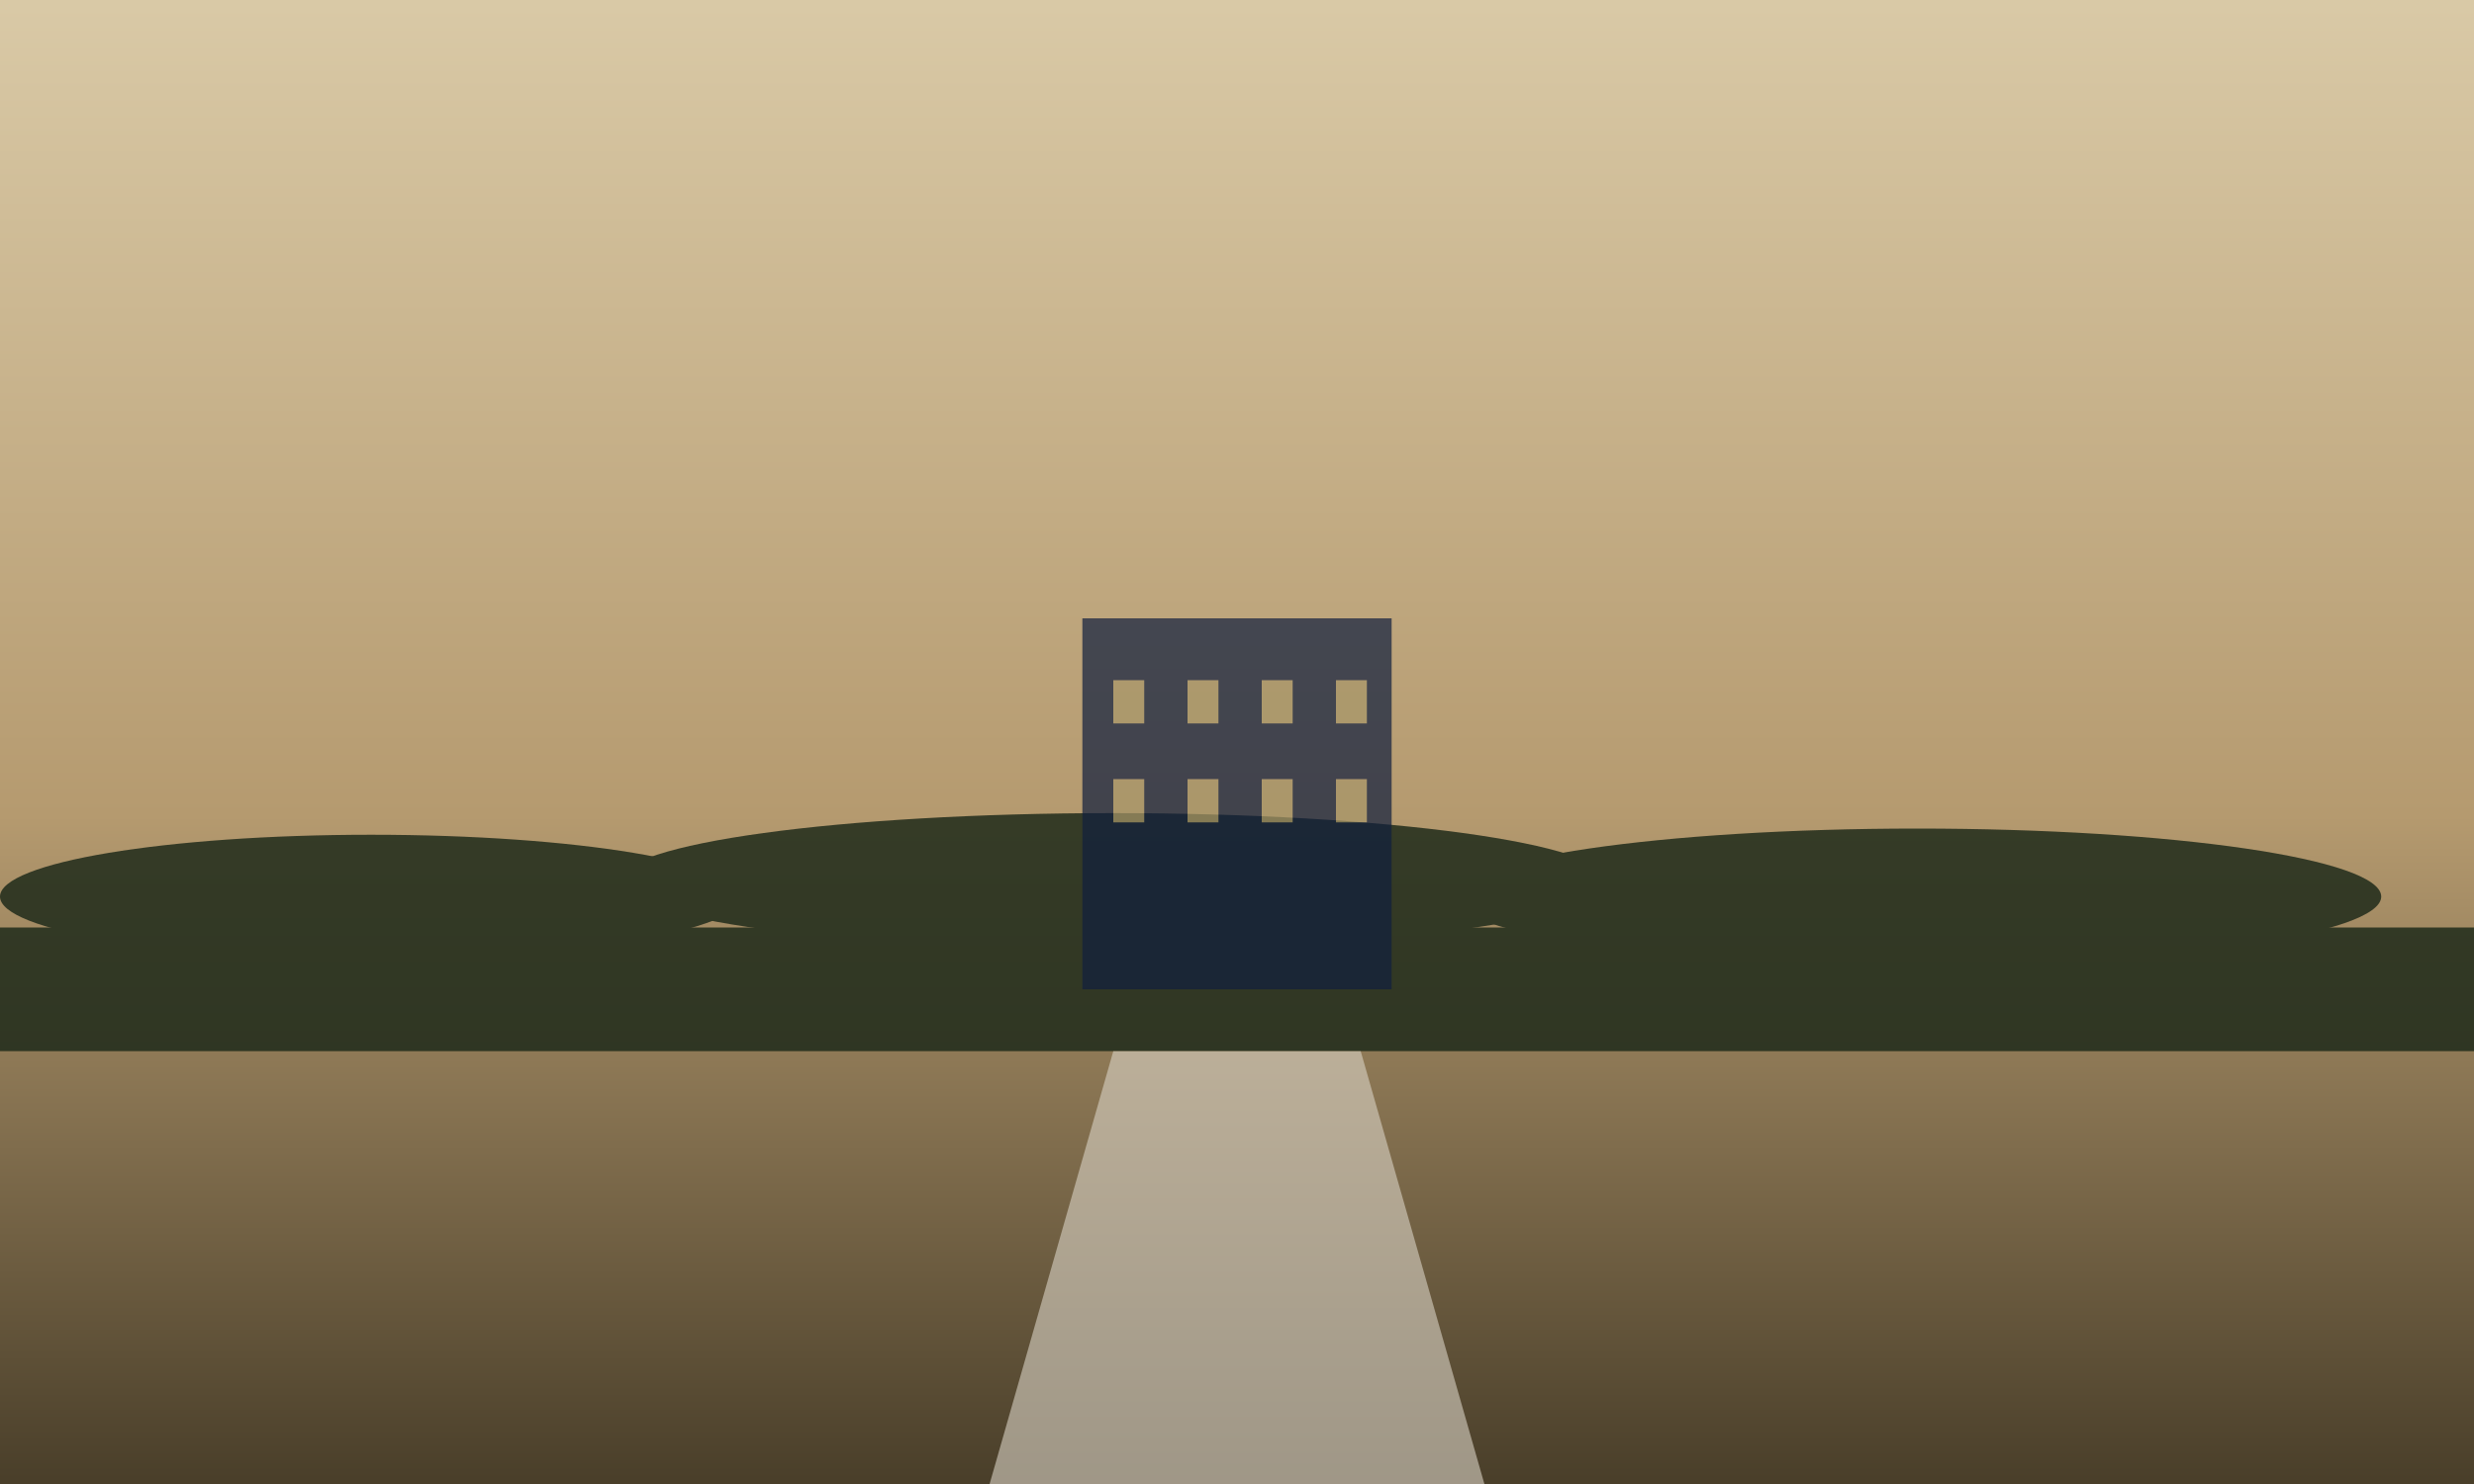
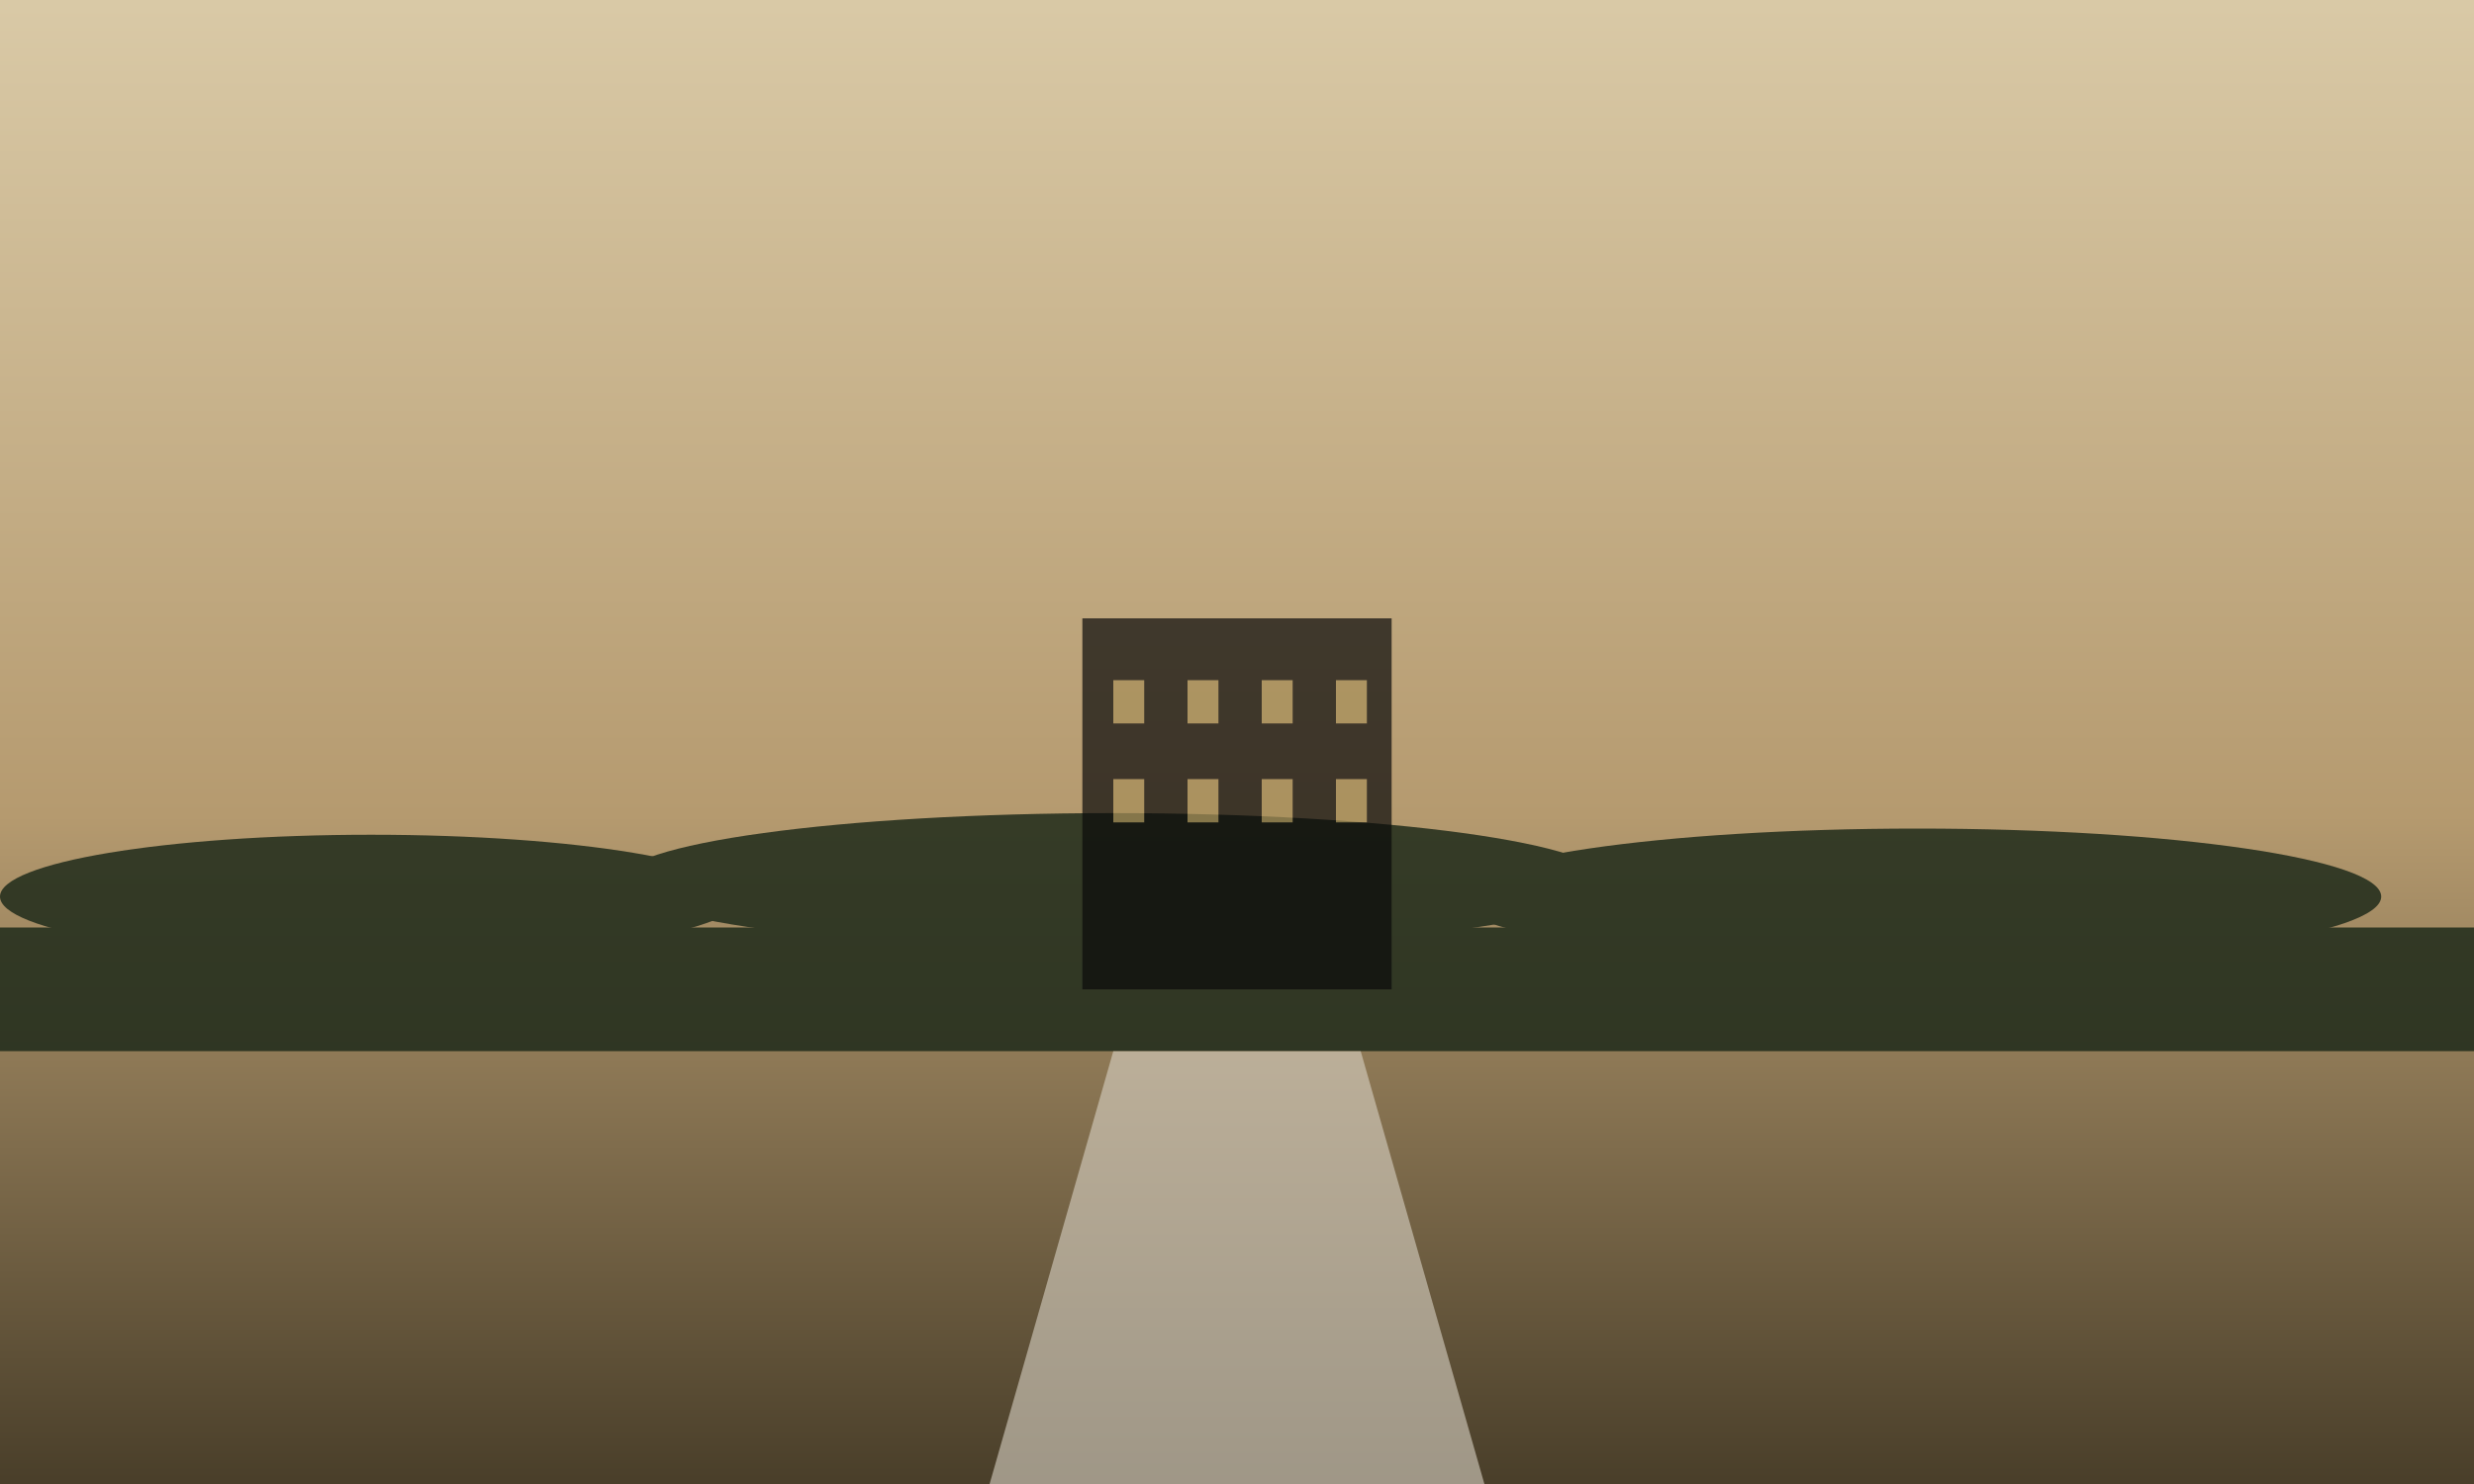
<svg xmlns="http://www.w3.org/2000/svg" viewBox="0 0 800 480" width="800" height="480">
  <defs>
    <linearGradient id="dusk" x1="0" y1="0" x2="0" y2="1">
      <stop offset="0" stop-color="#D9C9A6" />
      <stop offset="0.55" stop-color="#B59A6F" />
      <stop offset="1" stop-color="#4A3F2A" />
    </linearGradient>
  </defs>
  <rect width="800" height="480" fill="url(#dusk)" />
  <g fill="#1F2A1A" opacity="0.85">
    <rect x="0" y="300" width="800" height="40" />
    <ellipse cx="120" cy="290" rx="120" ry="20" />
    <ellipse cx="360" cy="285" rx="160" ry="22" />
    <ellipse cx="620" cy="290" rx="150" ry="22" />
  </g>
  <polygon points="320,480 480,480 440,340 360,340" fill="#D9D2C5" opacity="0.6" />
-   <g fill="#0F1E3D" opacity="0.7">
+   <g fill="#0A0A0A" opacity="0.7">
    <rect x="350" y="200" width="100" height="120" />
    <g fill="#E8C77A" opacity="0.7">
      <rect x="360" y="220" width="10" height="14" />
      <rect x="384" y="220" width="10" height="14" />
      <rect x="408" y="220" width="10" height="14" />
      <rect x="432" y="220" width="10" height="14" />
      <rect x="360" y="252" width="10" height="14" />
      <rect x="384" y="252" width="10" height="14" />
      <rect x="408" y="252" width="10" height="14" />
      <rect x="432" y="252" width="10" height="14" />
    </g>
  </g>
</svg>
